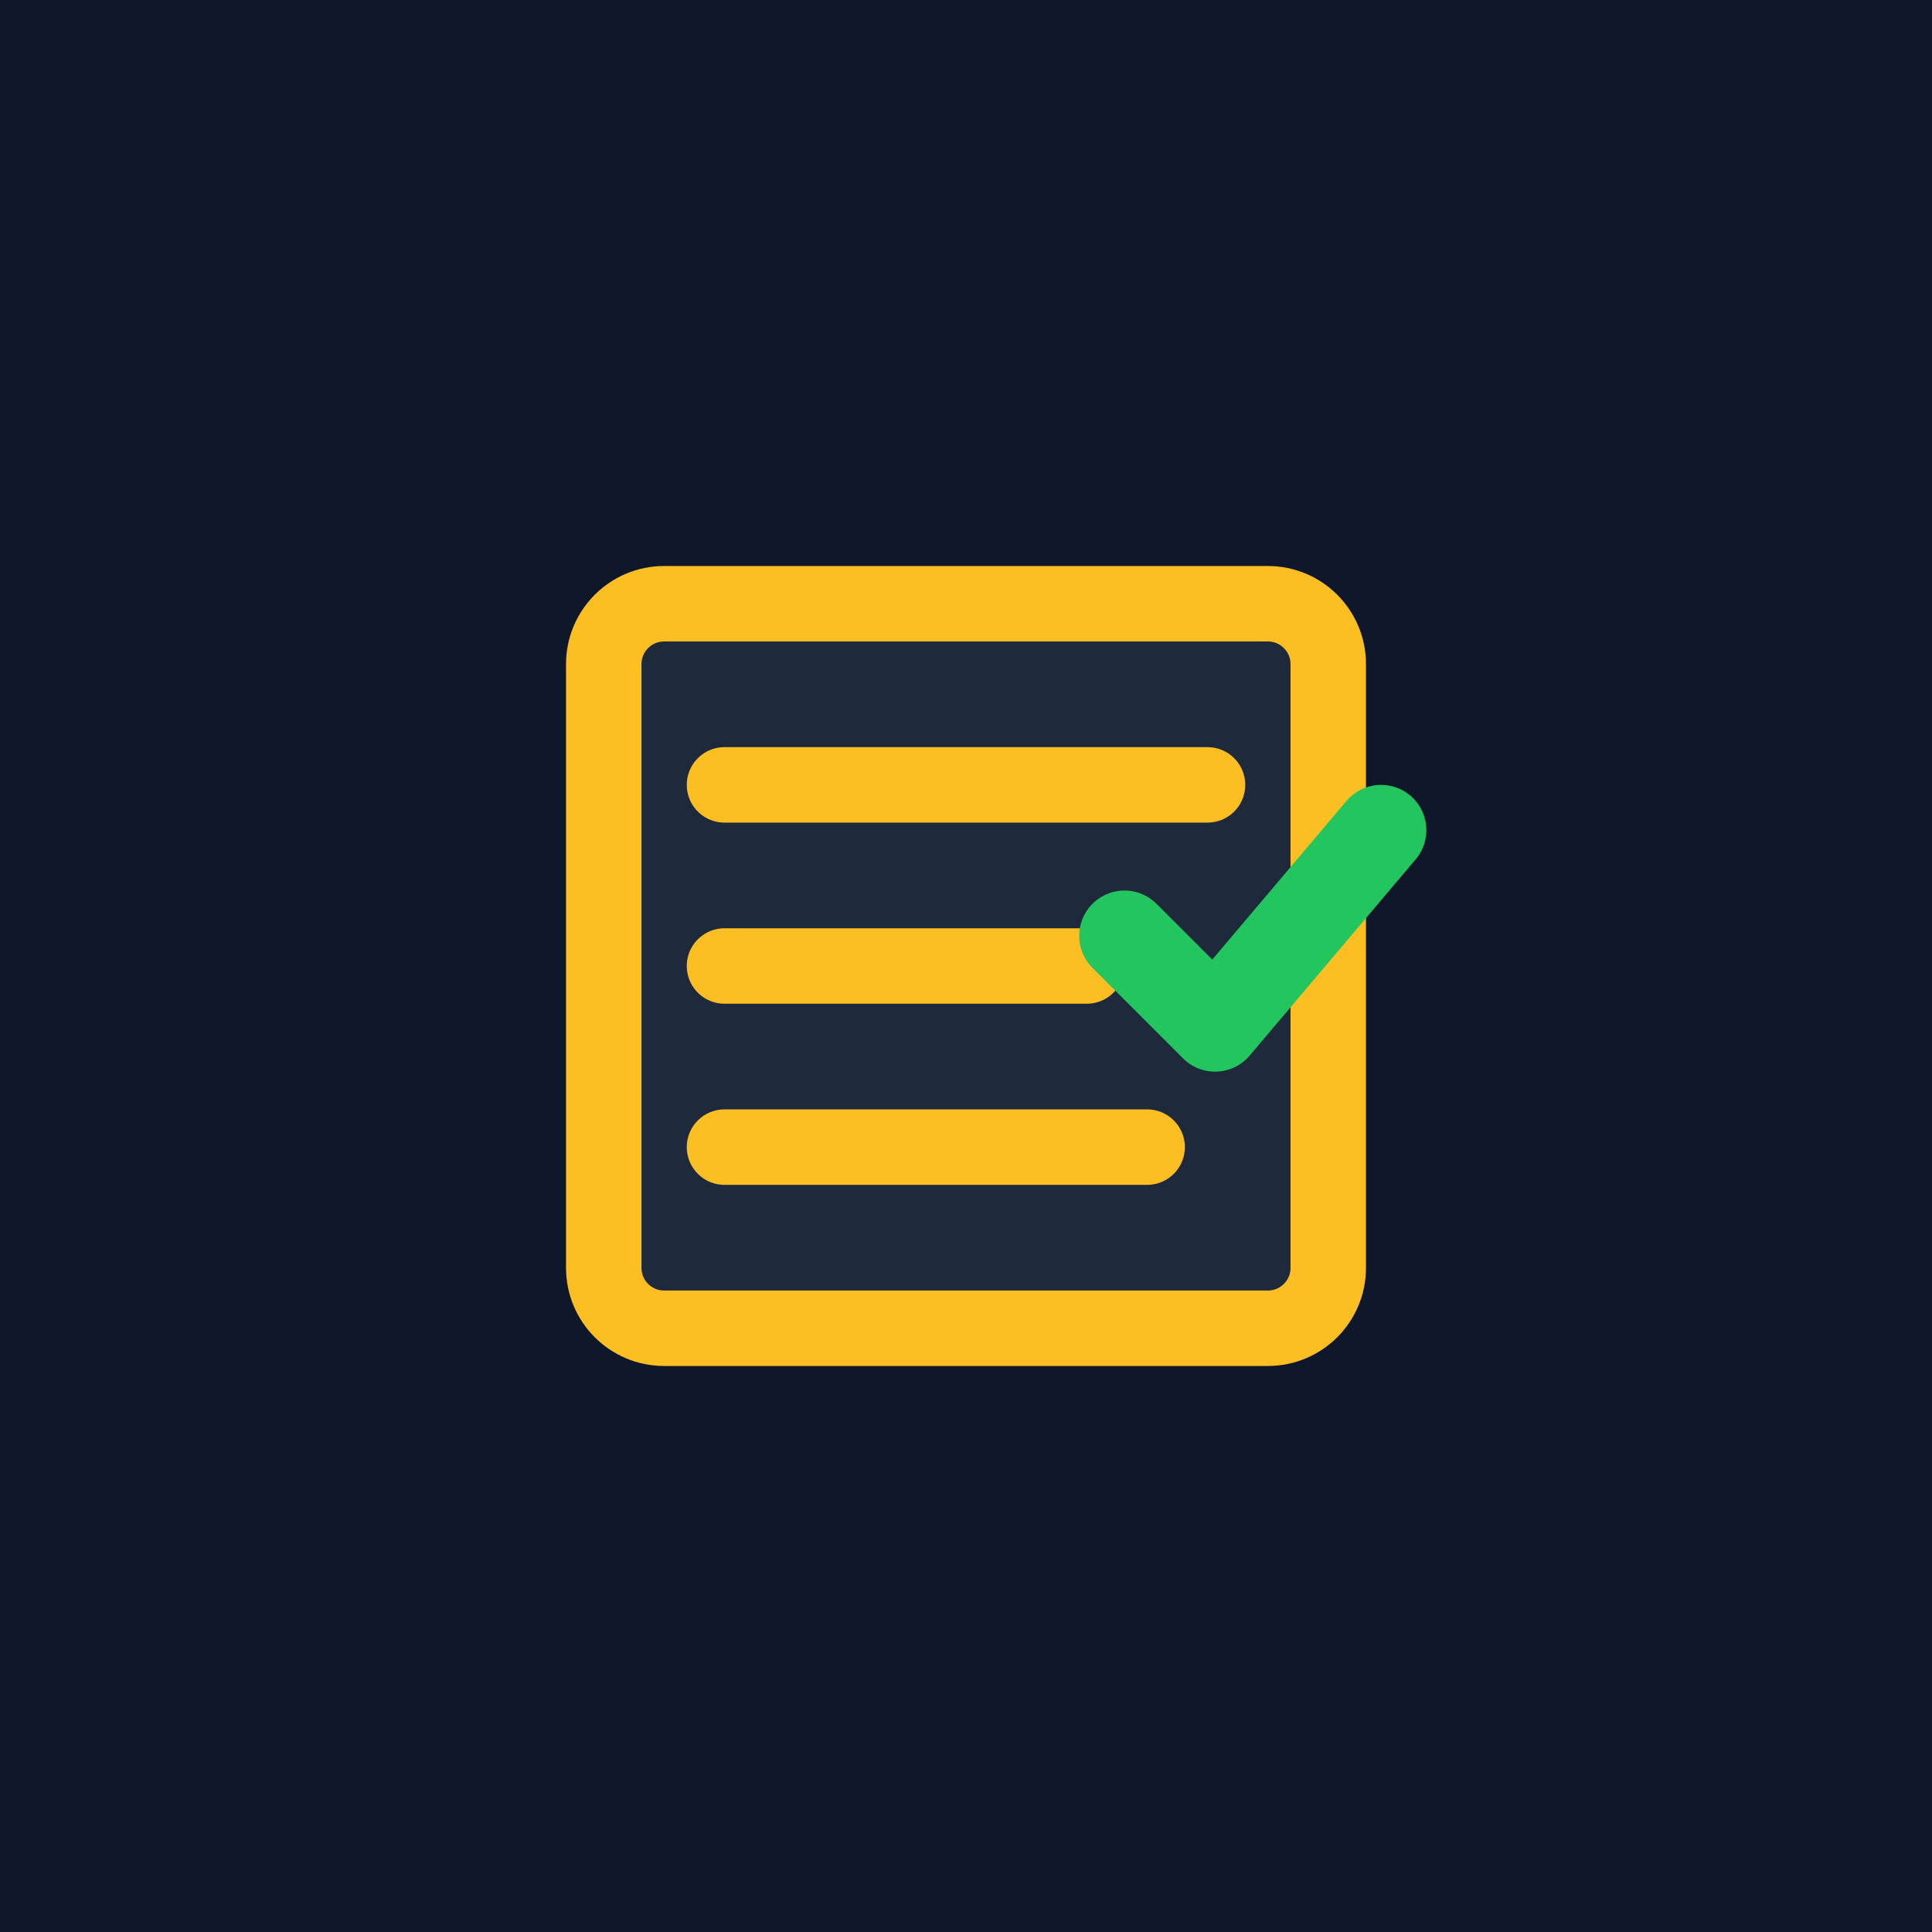
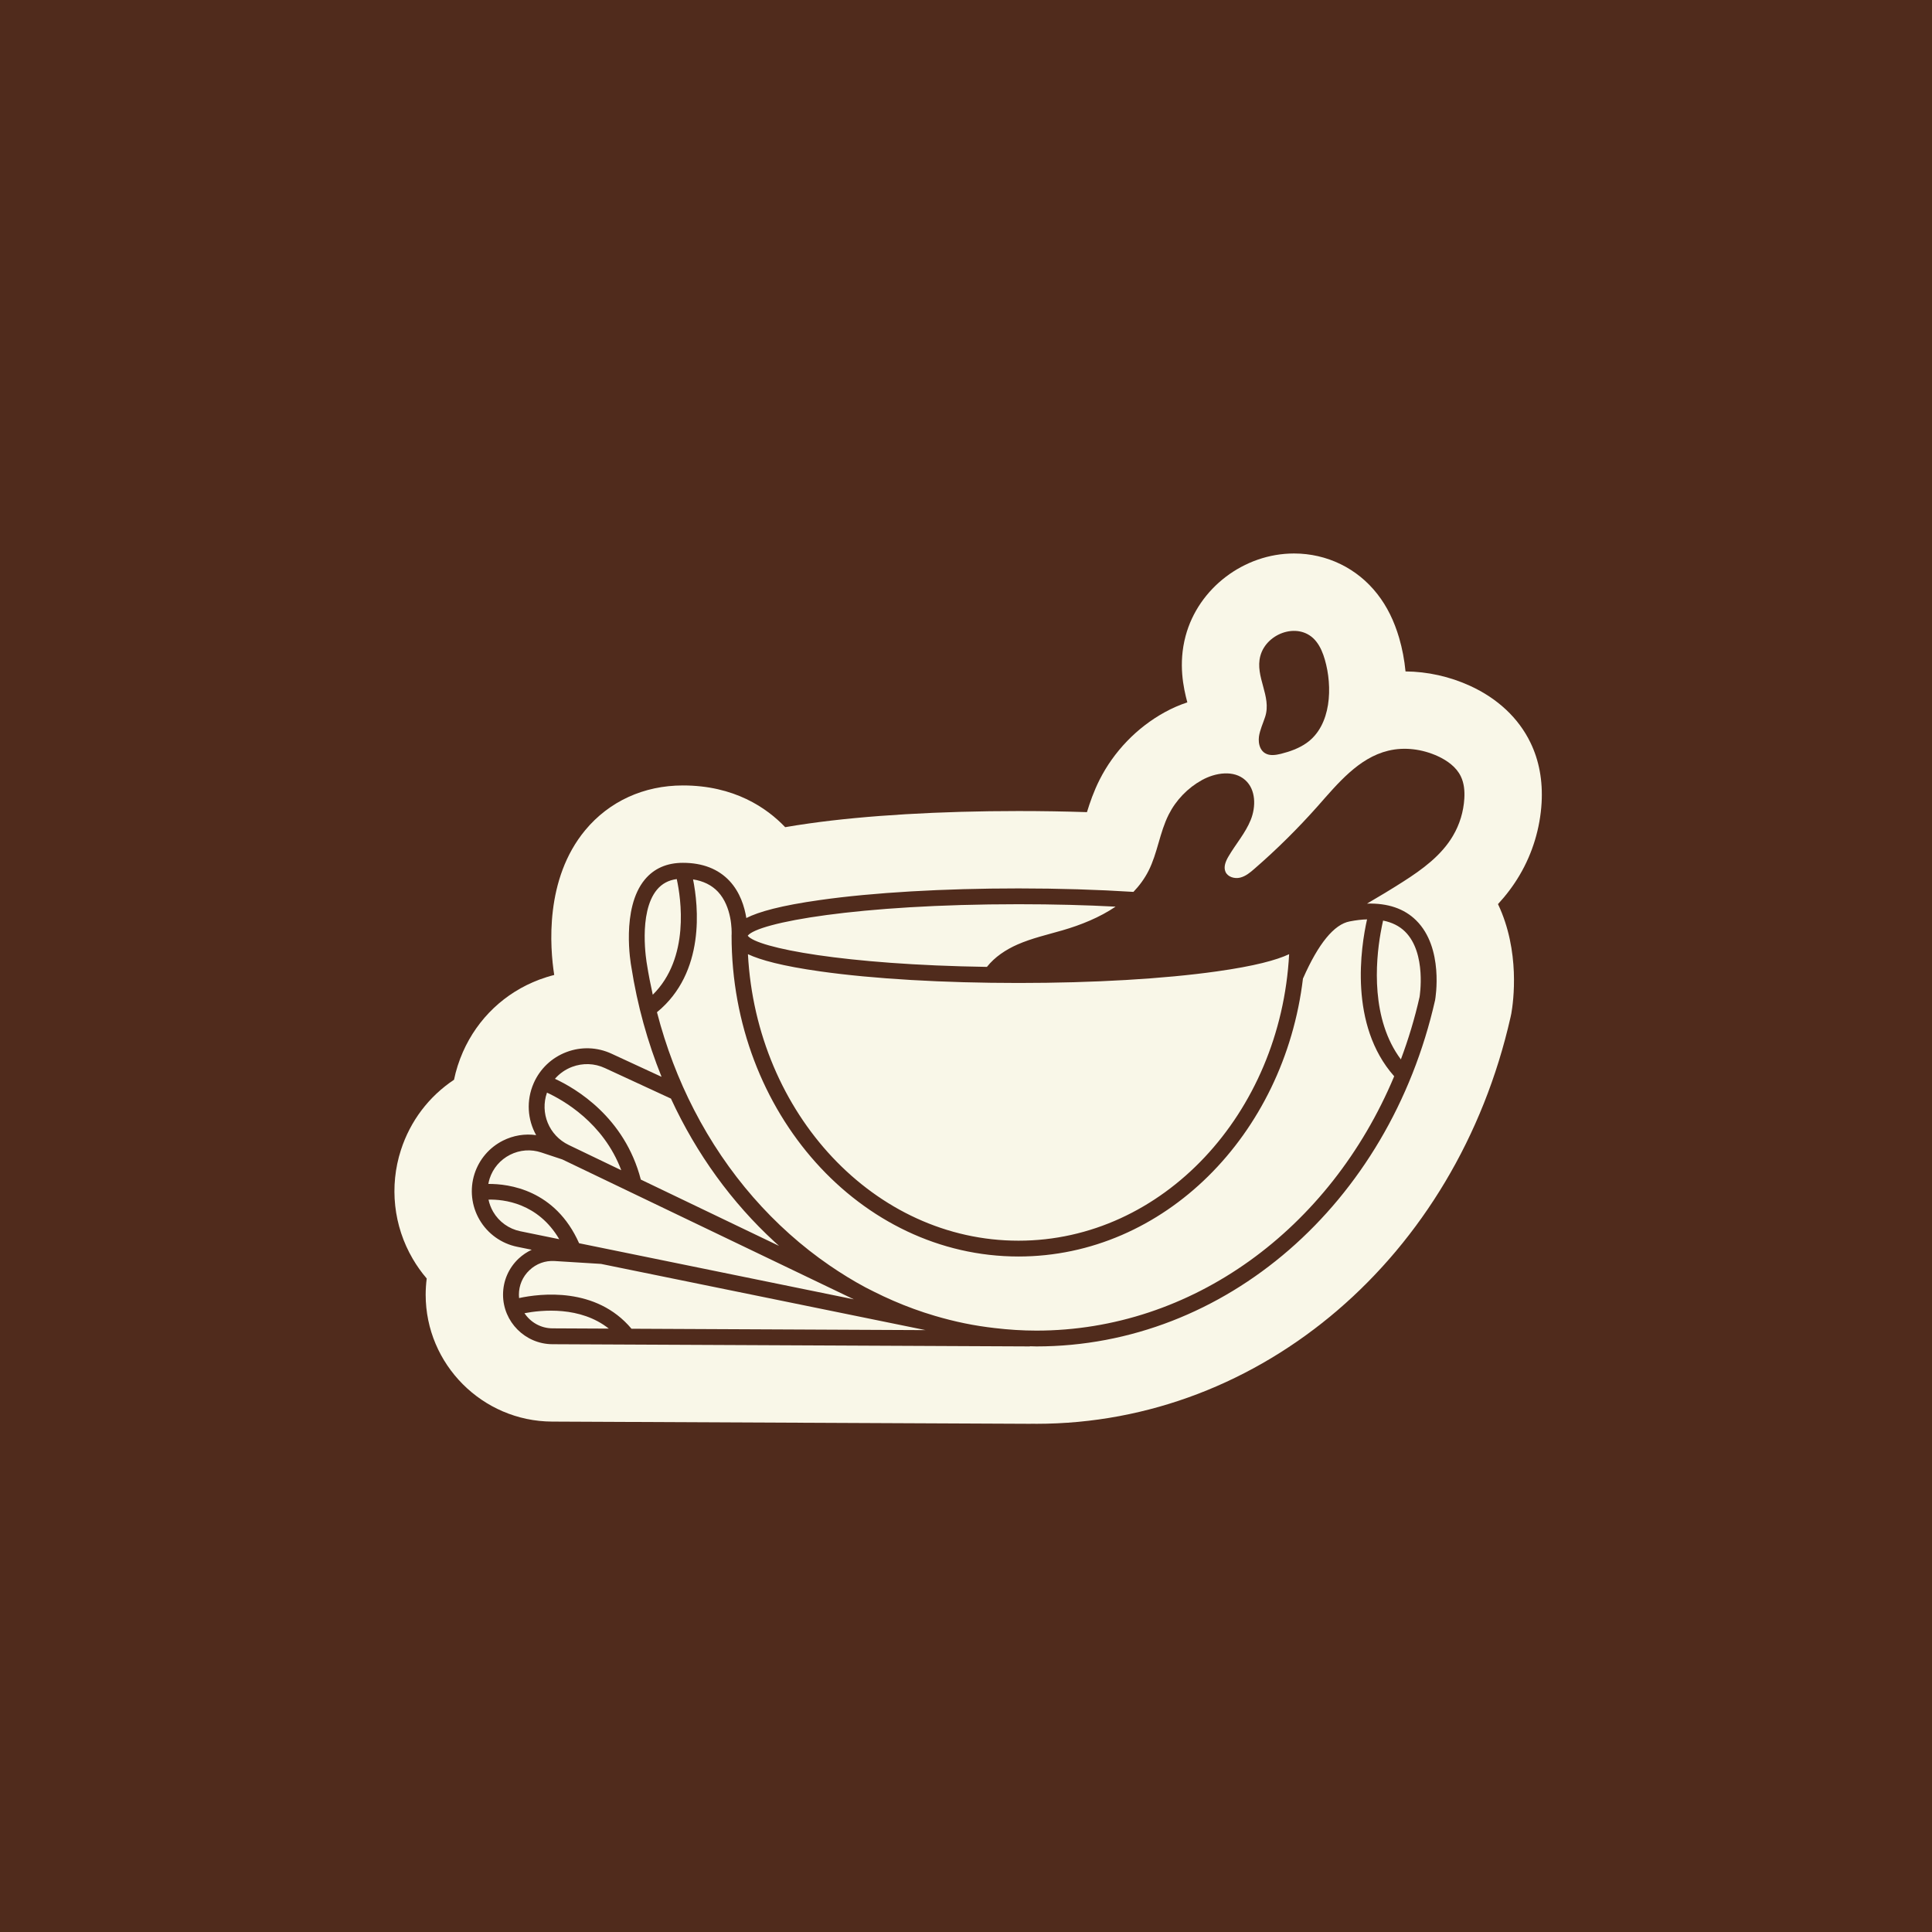
<svg xmlns="http://www.w3.org/2000/svg" viewBox="0 0 512 512">
-   <rect width="512" height="512" fill="#0f172a" />
-   <g transform="translate(160 160)" fill="none" stroke="#fbbf24" stroke-width="20" stroke-linecap="round" stroke-linejoin="round">
-     <rect x="0" y="0" width="192" height="192" rx="16" fill="#1e293b" />
-     <path d="M32 48 h128" />
-     <path d="M32 96 h96" />
-     <path d="M32 144 h112" />
-     <path d="M138 88 l24 24 l44 -52" stroke="#22c55e" stroke-width="24" />
-   </g>
+   <rect width="512" height="512" rx="0" fill="#502b1c" />
+   <svg x="97.28" y="140.82" width="317.44" height="242.36" viewBox="851.25 443.38 216.73 165.47">
+     <path fill="#f9f7e8" d="M1061.74 481.59C1059.59 477.16 1055.81 473.61 1050.80 471.32C1047.13 469.64 1043.10 468.75 1039.14 468.72C1038.94 466.63 1038.55 464.59 1037.99 462.67C1037.08 459.57 1035.80 456.97 1034.06 454.74C1030.42 450.06 1024.92 447.38 1018.97 447.38C1009.91 447.38 1001.66 453.66 999.35 462.30C998.00 467.34 998.96 471.69 999.66 474.32C998.26 474.78 996.89 475.38 995.58 476.10C990.55 478.86 986.36 483.21 983.78 488.33C982.73 490.42 982.04 492.42 981.50 494.18C977.48 494.05 973.34 493.98 969.12 493.98C954.94 493.98 941.49 494.77 931.26 496.22C929.71 496.44 928.26 496.66 926.90 496.90C923.56 493.40 917.69 489.35 908.39 489.35C901.33 489.35 895.06 492.22 890.73 497.43C883.36 506.30 884.33 518.66 885.11 523.64C884.19 523.87 883.29 524.16 882.39 524.49C876.18 526.84 871.28 531.48 868.59 537.57C867.87 539.21 867.33 540.90 866.98 542.60C862.44 545.62 859.07 550.05 857.37 555.32C855.25 561.88 856.03 569.06 859.51 575.00C860.25 576.27 861.10 577.46 862.04 578.56C861.92 579.52 861.85 580.50 861.85 581.49C861.85 594.09 872.11 604.39 884.71 604.45C884.71 604.45 971.15 604.85 971.18 604.85C971.34 604.85 971.51 604.85 971.68 604.84C971.90 604.85 972.12 604.85 972.35 604.85C1013.06 604.85 1048.34 574.60 1058.14 531.29C1058.19 531.07 1058.24 530.85 1058.28 530.64C1058.66 528.48 1059.92 519.34 1055.87 510.82C1057.30 509.27 1058.64 507.53 1059.80 505.55C1062.13 501.60 1063.49 497.09 1063.76 492.51C1063.99 488.49 1063.31 484.82 1061.74 481.59" />
+     <path fill="#f9f7e8" d="M900.78 560.66L918.22 569.03L925.79 572.66C925.52 572.42 925.24 572.17 924.97 571.92C917.28 564.85 910.87 556.07 906.23 546.01L894.29 540.49C892.40 539.61 890.29 539.54 888.34 540.27C887.13 540.73 886.07 541.47 885.24 542.43C889.01 544.17 897.85 549.37 900.78 560.66" />
+     <path fill="#f9f7e8" d="M933.22 522.99C926.40 522.03 922.44 520.95 920.16 519.88C921.70 548.76 943.07 571.72 969.12 571.72C995.17 571.72 1016.54 548.75 1018.08 519.88C1015.80 520.95 1011.84 522.03 1005.02 522.99C995.42 524.35 982.67 525.09 969.12 525.09C955.57 525.09 942.82 524.35 933.22 522.99" />
+     <path fill="#f9f7e8" d="M889.61 572.18L939.32 582.33L886.58 557.02L882.78 555.76C880.90 555.13 878.89 555.28 877.11 556.18C875.34 557.08 874.03 558.61 873.42 560.50C873.32 560.82 873.25 561.13 873.19 561.45C876.87 561.42 885.30 562.48 889.61 572.18" />
+     <path fill="#f9f7e8" d="M887.73 554.40L897.24 558.96C894.00 550.35 886.68 546.25 883.80 544.93C882.51 548.61 884.15 552.68 887.73 554.40" />
+     <path fill="#f9f7e8" d="M907.28 506.29C905.79 506.49 904.61 507.12 903.70 508.21C900.22 512.40 901.86 521.58 901.88 521.68C902.17 523.55 902.54 525.39 902.94 527.22C909.69 520.56 908.04 509.76 907.28 506.29" />
+     <path fill="#f9f7e8" d="M963.40 522.18C964.81 520.39 966.82 519.06 968.93 518.13C971.53 516.99 974.32 516.36 977.05 515.57C980.40 514.59 983.80 513.23 986.68 511.28C981.40 511.00 975.53 510.84 969.12 510.84C939.99 510.84 921.93 514.16 920.12 516.54C921.81 518.75 937.64 521.79 963.40 522.18" />
+     <path fill="#f9f7e8" d="M1038.32 538.96L1038.31 538.89C1039.66 535.28 1040.80 531.52 1041.68 527.63C1041.68 527.62 1043.01 519.70 1039.05 515.80C1038.02 514.78 1036.69 514.12 1035.08 513.80C1034.95 514.37 1034.79 515.14 1034.63 516.05C1033.70 521.35 1032.87 531.66 1038.30 538.93C1038.31 538.94 1038.31 538.95 1038.32 538.96" />
+     <path fill="#f9f7e8" d="M1020.61 524.24L1020.59 524.23C1017.21 552.61 995.42 574.58 969.12 574.58C940.49 574.58 917.20 548.54 917.20 516.54L917.20 516.43C917.20 516.43 917.20 516.38 917.21 516.32C917.23 515.62 917.28 511.32 914.74 508.59C913.61 507.38 912.10 506.64 910.23 506.35C911.18 511.09 912.52 523.17 903.70 530.37C905.32 536.64 907.58 542.56 910.41 548.04C916.38 559.63 924.84 569.27 934.92 576.19C937.02 577.63 939.19 578.97 941.43 580.16C941.92 580.43 942.42 580.67 942.91 580.92C944.07 581.50 945.24 582.05 946.43 582.57C948.89 583.64 951.41 584.56 953.99 585.32C955.76 585.84 957.56 586.30 959.38 586.67C961.17 587.04 962.99 587.32 964.82 587.53C967.30 587.82 969.81 587.99 972.35 587.99C1000.50 587.99 1025.50 569.66 1037.09 541.97C1028.85 532.69 1031.06 518.56 1032.18 513.58C1031.21 513.61 1030.16 513.73 1029.04 513.95C1026.22 514.48 1023.38 517.95 1020.61 524.24" />
+     <path fill="#f9f7e8" d="M873.22 564.29C873.38 565.06 873.67 565.81 874.07 566.50C875.13 568.31 876.92 569.59 878.97 570.01L886.02 571.45C882.16 564.88 875.95 564.23 873.22 564.29" />
+     <path fill="#f9f7e8" d="M879.73 584.84C880.82 586.48 882.68 587.57 884.79 587.58L894.99 587.63C889.84 583.54 882.86 584.24 879.73 584.84" />
+     <path fill="#f9f7e8" d="M885.19 575.40C883.49 575.30 881.87 575.88 880.64 577.05C879.40 578.21 878.72 579.79 878.72 581.49C878.72 581.70 878.73 581.90 878.75 582.10C882.56 581.28 892.68 580.01 899.09 587.65L952.30 587.90L893.58 575.92L885.19 575.40" />
+     <path fill="#502b1c" d="M1032.18 513.58C1031.06 518.56 1028.85 532.69 1037.09 541.97C1025.50 569.66 1000.50 587.99 972.35 587.99C969.81 587.99 967.30 587.82 964.82 587.53C962.99 587.32 961.17 587.04 959.38 586.67C957.56 586.30 955.76 585.84 953.99 585.32C951.41 584.56 948.89 583.64 946.43 582.57C945.24 582.05 944.07 581.51 942.91 580.92C942.42 580.67 941.92 580.43 941.43 580.17C939.19 578.97 937.02 577.63 934.92 576.19C924.84 569.27 916.38 559.63 910.41 548.04C907.58 542.56 905.32 536.64 903.70 530.38C912.52 523.17 911.18 511.09 910.23 506.35C912.10 506.64 913.61 507.39 914.74 508.59C917.28 511.32 917.23 515.62 917.21 516.32C917.20 516.38 917.20 516.43 917.20 516.43L917.20 516.54C917.20 548.54 940.49 574.58 969.12 574.58C995.42 574.58 1017.21 552.61 1020.59 524.23L1020.61 524.24C1023.38 517.95 1026.22 514.48 1029.04 513.95C1030.16 513.73 1031.20 513.61 1032.18 513.58M1034.63 516.05C1034.79 515.14 1034.95 514.37 1035.08 513.80C1036.69 514.12 1038.02 514.78 1039.05 515.79C1043.01 519.70 1041.68 527.62 1041.68 527.63C1040.80 531.52 1039.66 535.28 1038.31 538.89L1038.32 538.96C1038.31 538.95 1038.31 538.94 1038.30 538.92C1032.87 531.66 1033.70 521.35 1034.63 516.05M899.09 587.65C892.68 580.01 882.56 581.28 878.75 582.10C878.73 581.90 878.72 581.70 878.72 581.49C878.72 579.79 879.40 578.21 880.64 577.05C881.87 575.88 883.49 575.29 885.19 575.40L893.58 575.92L952.30 587.90L899.09 587.65M884.79 587.58C882.68 587.57 880.82 586.48 879.73 584.84C882.86 584.24 889.84 583.54 894.99 587.63L884.79 587.58M878.97 570.01C876.92 569.59 875.13 568.31 874.07 566.50C873.67 565.81 873.38 565.06 873.22 564.29C875.95 564.22 882.16 564.88 886.02 571.45L878.97 570.01M873.42 560.50C874.03 558.61 875.34 557.08 877.11 556.18C878.89 555.28 880.90 555.13 882.78 555.76L886.58 557.02L939.32 582.33L889.61 572.18C885.30 562.48 876.87 561.42 873.19 561.45C873.25 561.13 873.32 560.82 873.42 560.50M883.80 544.93C886.68 546.26 894.00 550.35 897.24 558.97L887.73 554.40C884.15 552.68 882.51 548.61 883.80 544.93M888.34 540.27C890.29 539.54 892.40 539.61 894.29 540.49L906.23 546.01C910.87 556.07 917.28 564.85 924.97 571.92C925.24 572.17 925.52 572.42 925.79 572.66L918.22 569.03L900.78 560.66C897.85 549.37 889.01 544.17 885.24 542.43C886.07 541.47 887.13 540.73 888.34 540.27M901.88 521.68C901.86 521.58 900.22 512.40 903.70 508.21C904.61 507.12 905.79 506.49 907.28 506.29C908.04 509.76 909.69 520.56 902.94 527.22C902.54 525.39 902.17 523.55 901.88 521.68M969.12 510.84C975.53 510.84 981.40 511.00 986.68 511.28C983.80 513.23 980.40 514.60 977.05 515.57C974.32 516.36 971.53 516.99 968.93 518.13C966.82 519.06 964.81 520.39 963.40 522.18C937.64 521.79 921.81 518.75 920.12 516.54C921.93 514.16 939.99 510.84 969.12 510.84M1005.02 522.99C1011.84 522.03 1015.80 520.95 1018.08 519.88C1016.54 548.75 995.17 571.72 969.12 571.72C943.07 571.72 921.70 548.76 920.16 519.88C922.44 520.95 926.40 522.03 933.22 522.99C942.82 524.35 955.57 525.09 969.12 525.09C982.67 525.09 995.42 524.35 1005.02 522.99M1044.97 484.05C1042.18 482.78 1038.97 482.34 1035.99 483.07C1030.65 484.37 1026.89 488.98 1023.25 493.10C1019.68 497.12 1015.86 500.91 1011.80 504.43C1011.03 505.11 1010.20 505.79 1009.21 506.03C1008.21 506.27 1006.99 505.92 1006.57 504.99C1006.17 504.09 1006.60 503.06 1007.10 502.21C1008.40 499.98 1010.16 497.99 1011.13 495.59C1012.10 493.19 1012.07 490.10 1010.14 488.38C1008.07 486.52 1004.76 487.03 1002.32 488.37C999.74 489.79 997.61 492.00 996.29 494.62C994.66 497.85 994.27 501.58 992.64 504.80C991.92 506.22 990.99 507.48 989.91 508.61C983.45 508.20 976.40 507.98 969.12 507.98C955.57 507.98 942.82 508.72 933.22 510.08C926.10 511.08 922.09 512.21 919.87 513.34C919.54 511.30 918.75 508.70 916.85 506.65C914.81 504.46 911.96 503.35 908.39 503.35C905.49 503.35 903.17 504.37 901.50 506.38C897.16 511.61 898.98 521.77 899.06 522.16C900.15 529.17 902.02 535.83 904.53 542.07L895.49 537.89C892.90 536.69 890.00 536.58 887.33 537.59C884.66 538.60 882.55 540.60 881.40 543.21C880.01 546.38 880.28 549.83 881.84 552.62C879.79 552.33 877.71 552.67 875.82 553.62C873.36 554.87 871.54 557.00 870.69 559.62C869.80 562.40 870.13 565.43 871.60 567.94C873.07 570.46 875.55 572.24 878.40 572.82L881.04 573.36C880.18 573.76 879.39 574.29 878.67 574.96C876.86 576.67 875.85 578.99 875.85 581.49C875.85 586.40 879.85 590.42 884.77 590.45L971.18 590.85L971.18 590.82C971.57 590.83 971.96 590.85 972.35 590.85C1006.47 590.85 1036.13 565.11 1044.49 528.20C1044.56 527.81 1046.10 518.73 1041.06 513.76C1038.91 511.63 1035.92 510.62 1032.17 510.73C1034.35 509.46 1036.52 508.16 1038.69 506.77C1042.17 504.55 1045.64 502.02 1047.73 498.45C1048.94 496.41 1049.64 494.08 1049.78 491.71C1049.86 490.34 1049.74 488.93 1049.14 487.70C1048.32 486.00 1046.68 484.84 1044.97 484.05" />
+     <path fill="#502b1c" d="M1013.72 483.51C1014.56 484.03 1015.64 483.86 1016.59 483.63C1018.22 483.22 1019.82 482.65 1021.19 481.70C1025.78 478.51 1025.95 471.42 1024.54 466.58C1024.21 465.43 1023.75 464.29 1023.01 463.34C1020.10 459.59 1014.01 461.66 1012.87 465.92C1011.86 469.70 1014.96 473.20 1013.74 476.94C1013.36 478.12 1012.80 479.28 1012.62 480.51C1012.58 480.84 1012.57 481.19 1012.61 481.53C1012.70 482.34 1013.04 483.10 1013.72 483.51" />
+   </svg>
</svg>
